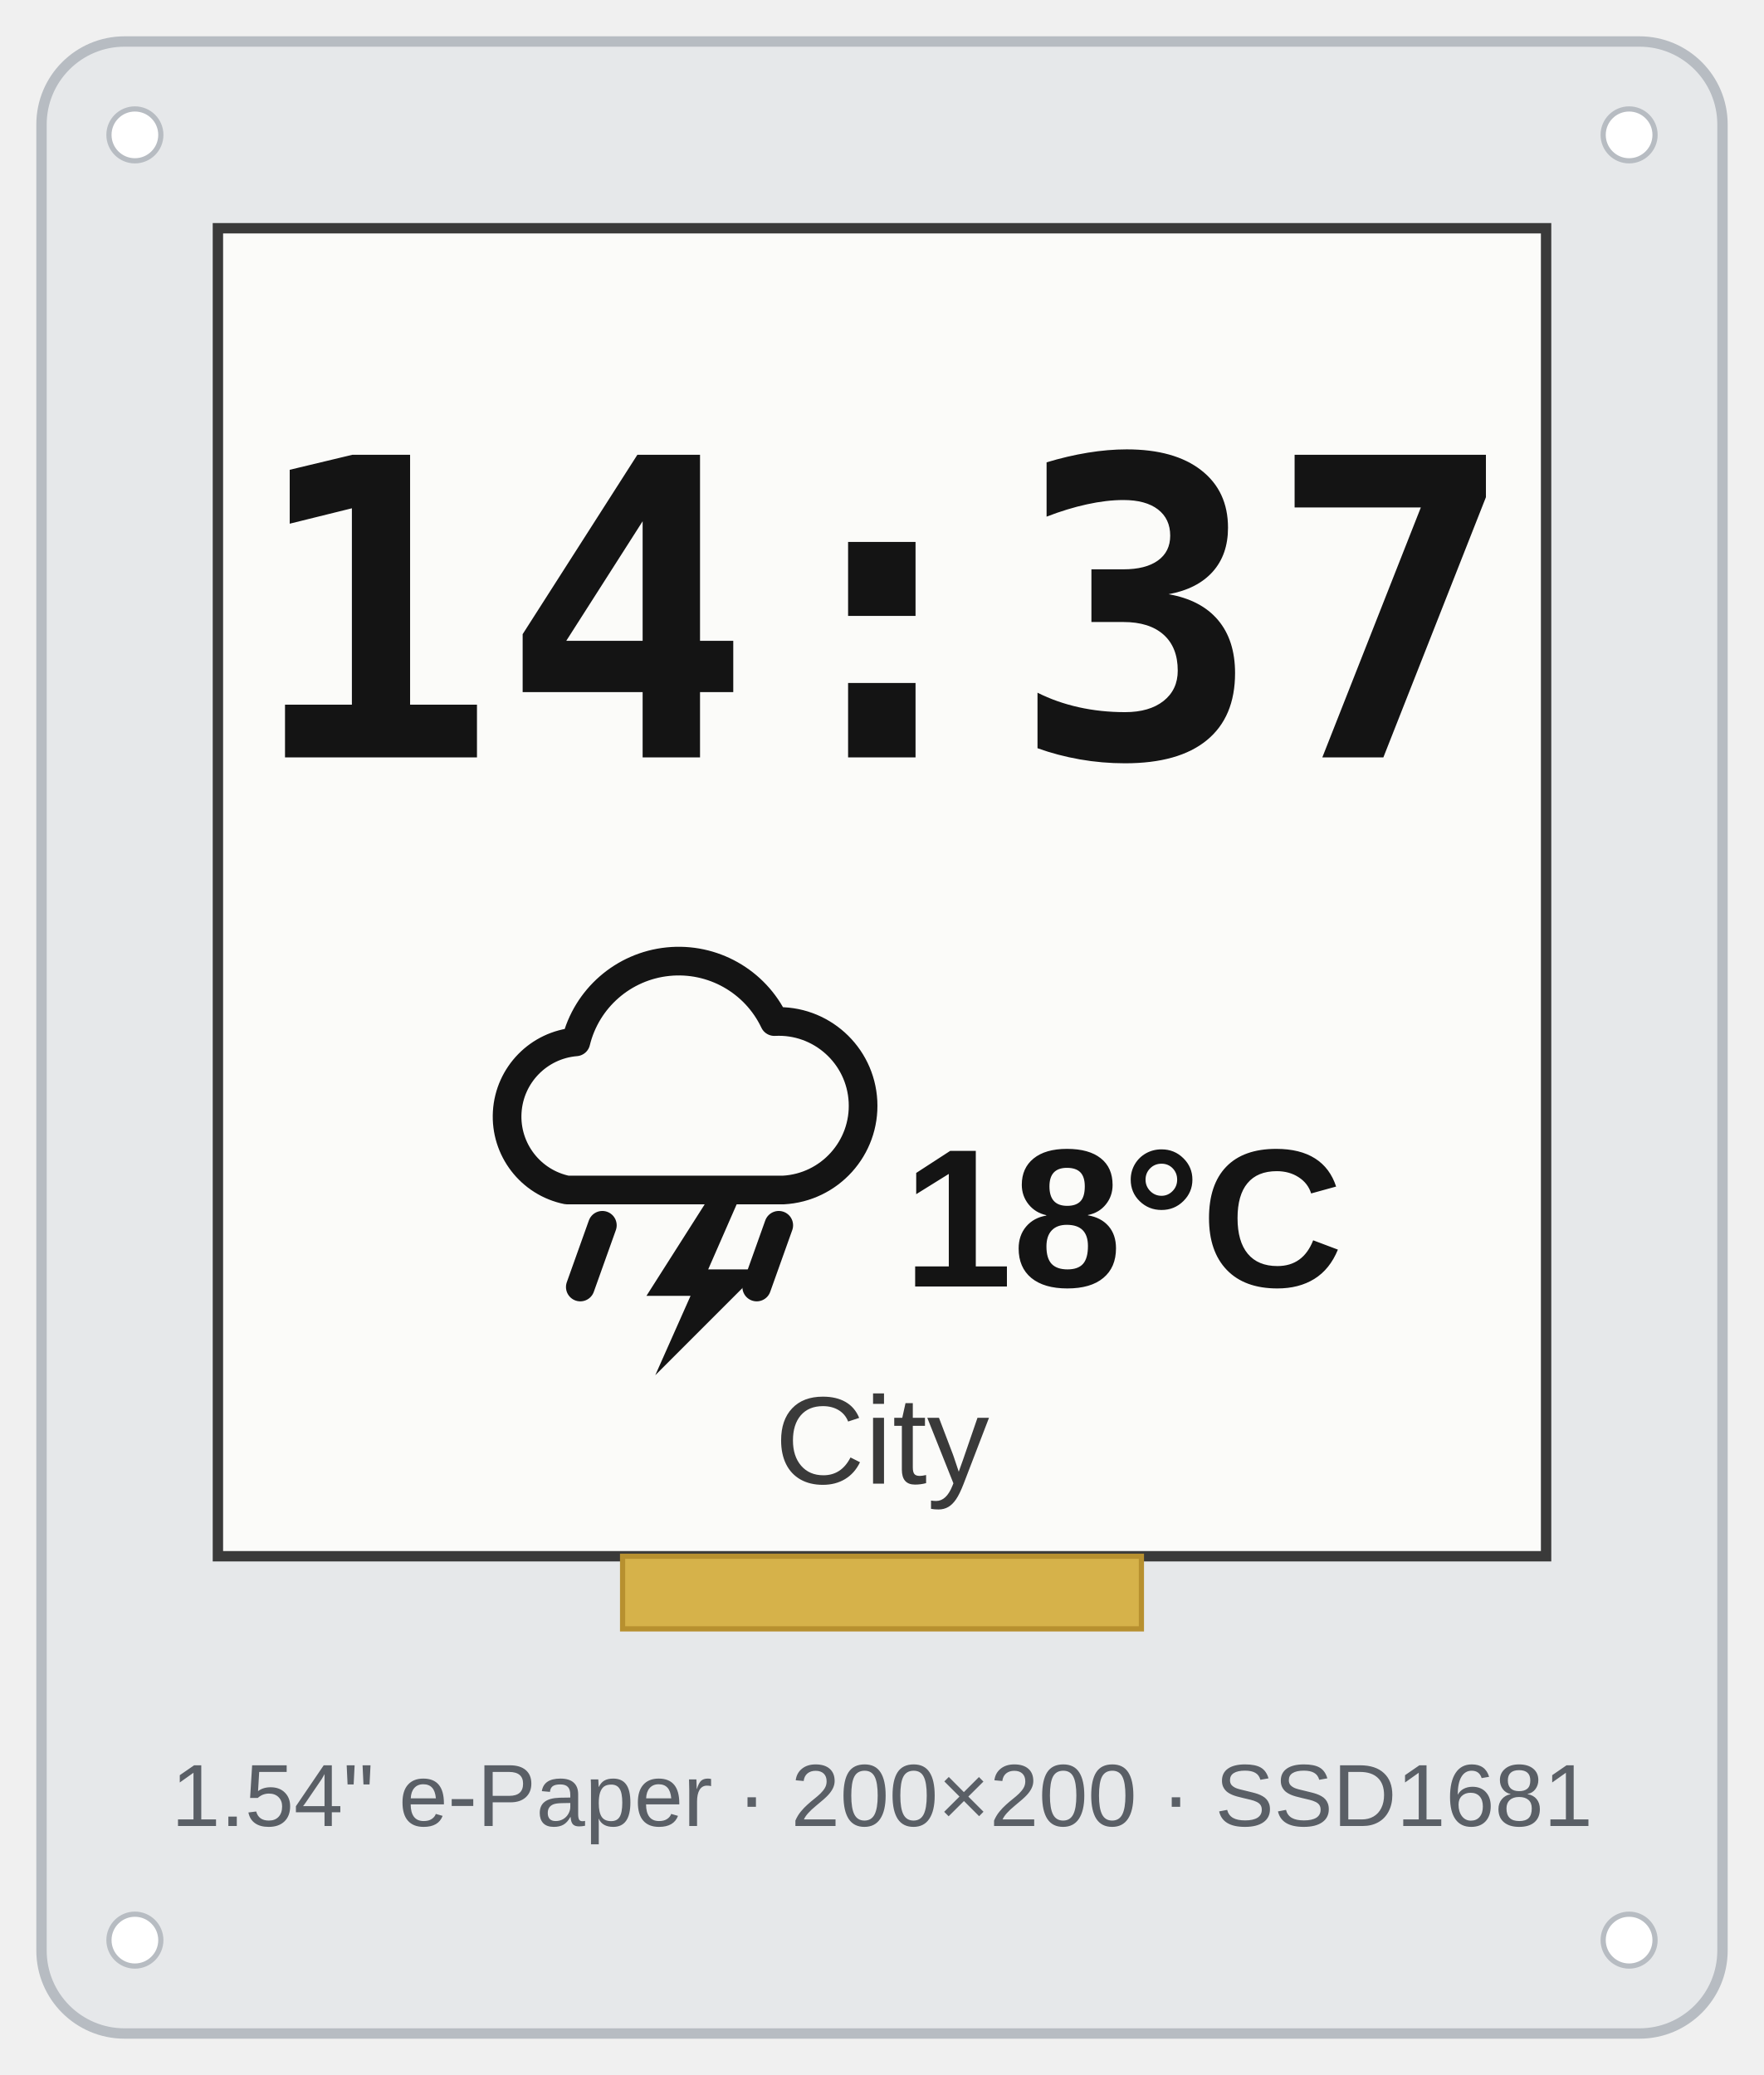
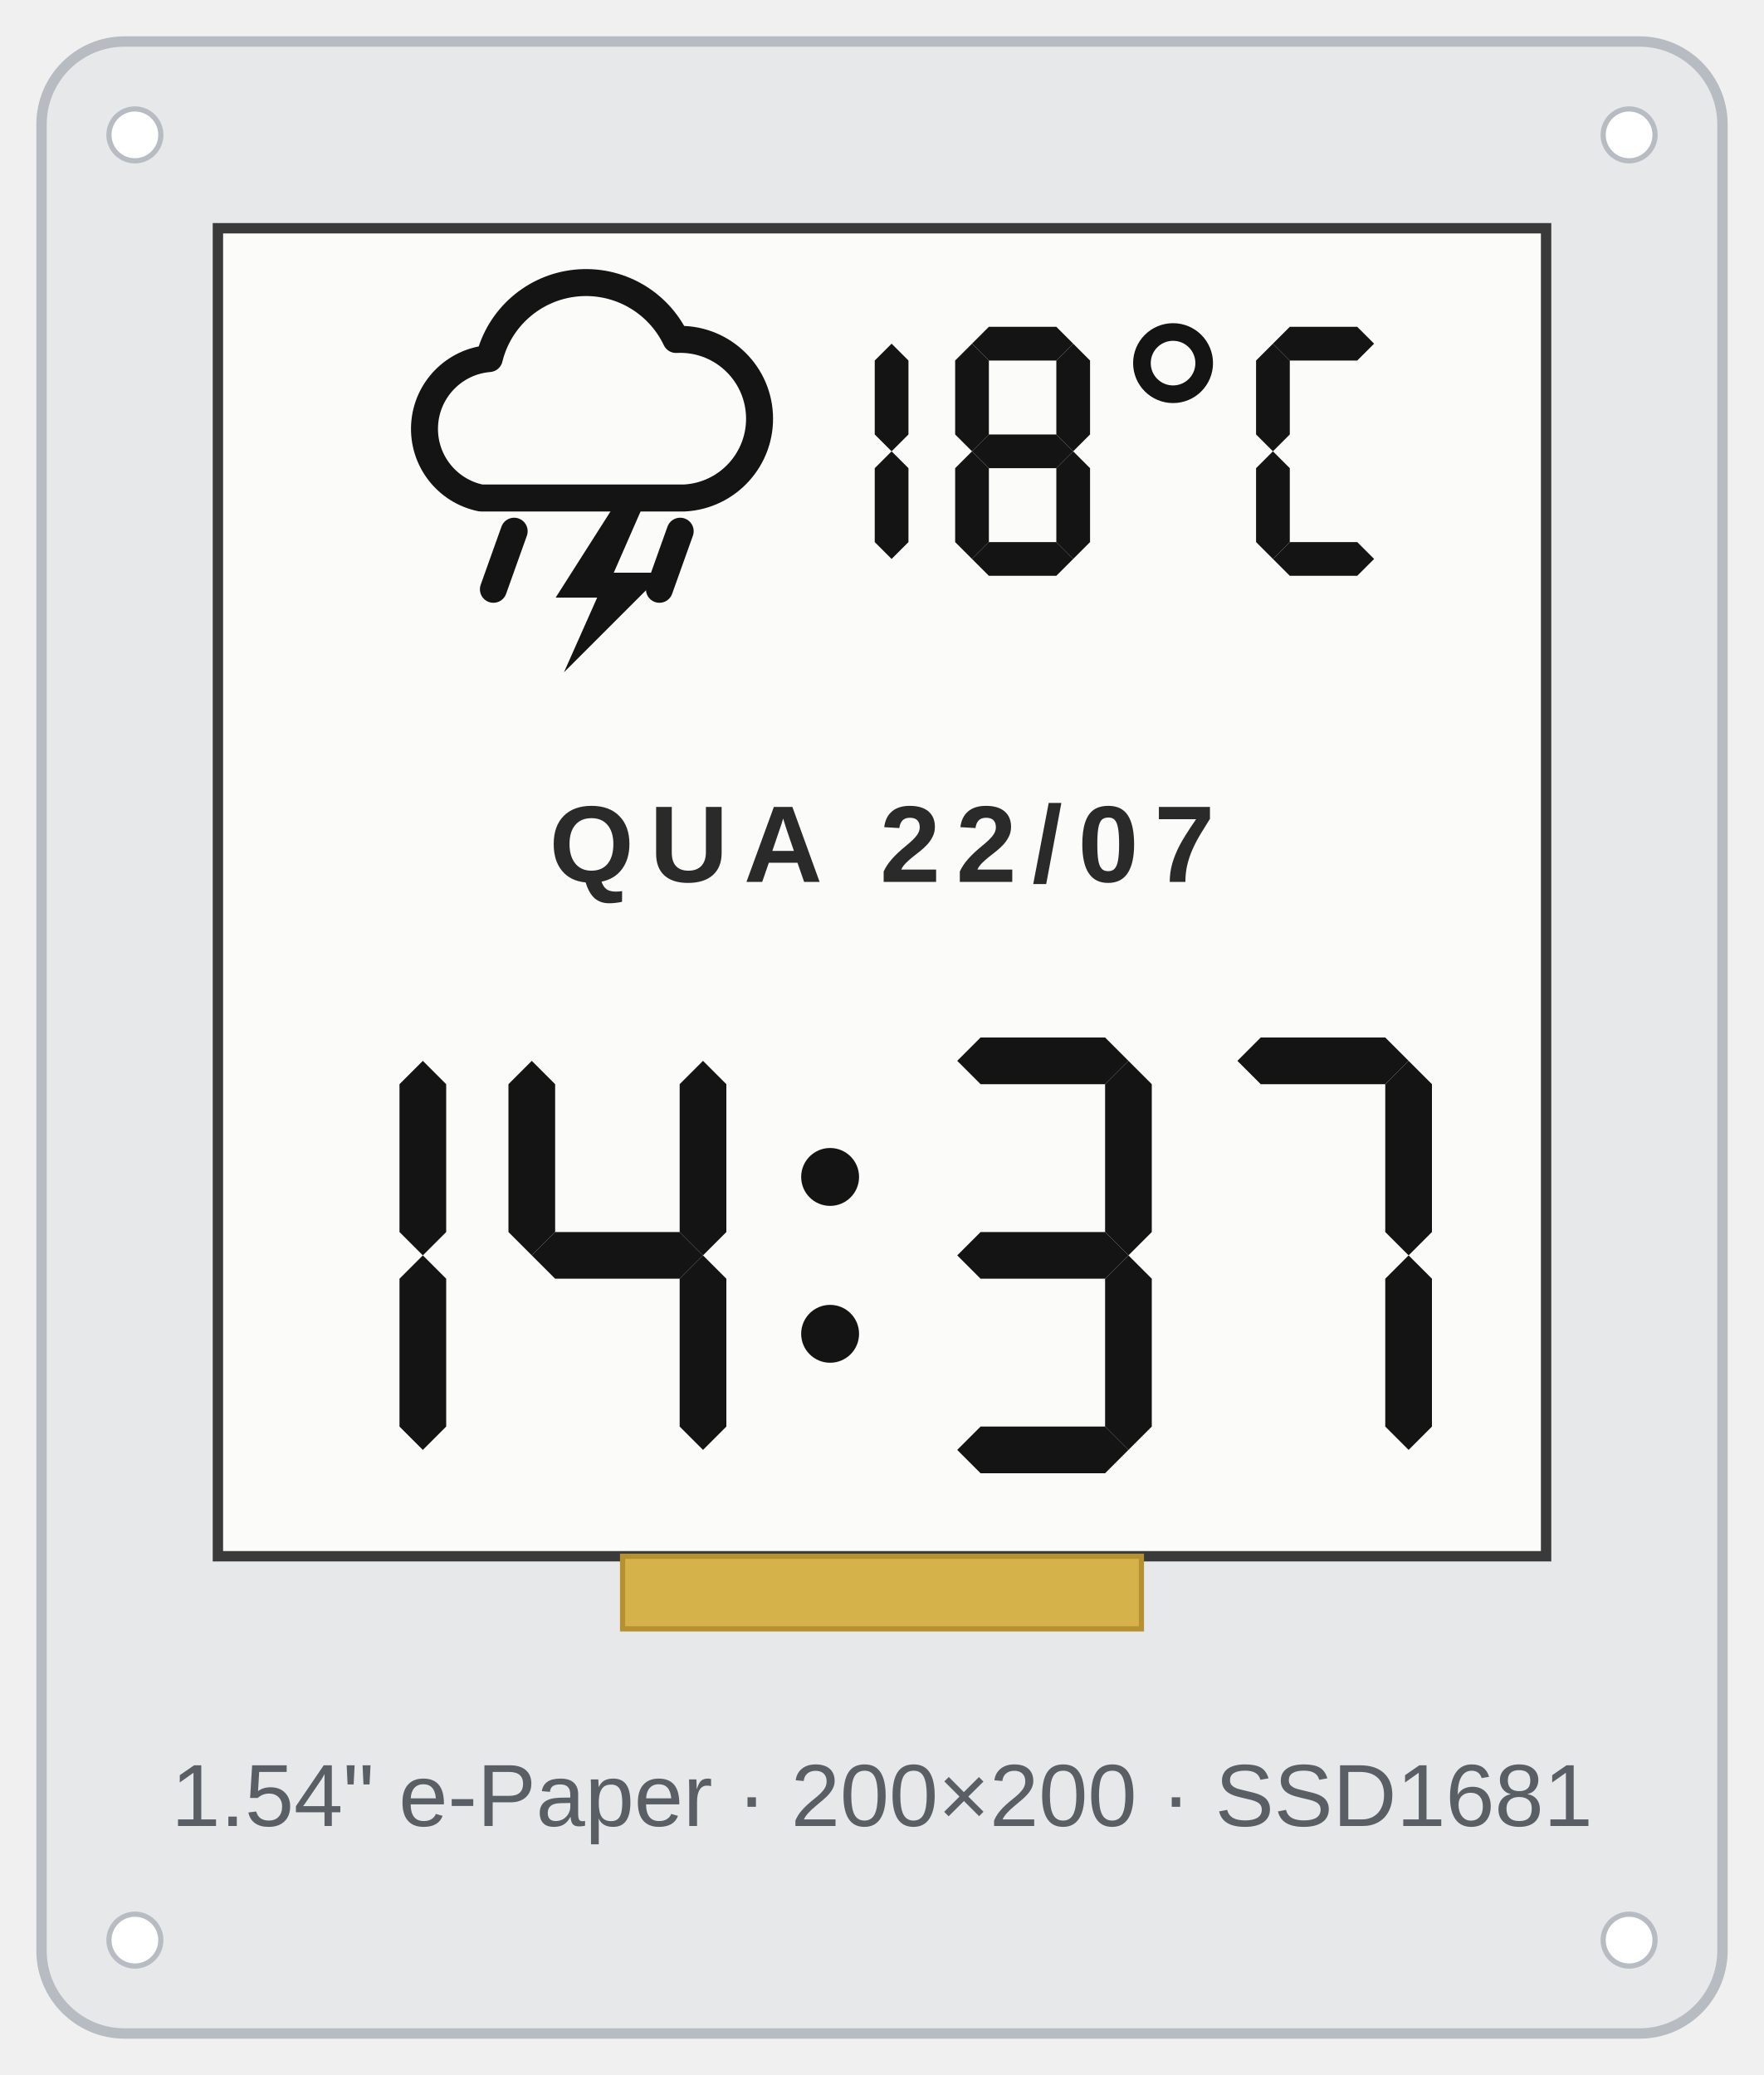
<svg xmlns="http://www.w3.org/2000/svg" width="340" height="400" viewBox="0 0 340 400" font-family="'Helvetica Neue', Arial, sans-serif">
  <rect x="8" y="8" width="324" height="384" rx="16" fill="#e6e8ea" stroke="#b7bcc2" stroke-width="2" />
  <circle cx="26" cy="26" r="5" fill="#fff" stroke="#b7bcc2" />
  <circle cx="314" cy="26" r="5" fill="#fff" stroke="#b7bcc2" />
  <circle cx="26" cy="374" r="5" fill="#fff" stroke="#b7bcc2" />
  <circle cx="314" cy="374" r="5" fill="#fff" stroke="#b7bcc2" />
  <rect x="42" y="44" width="256" height="256" fill="#fbfbf9" stroke="#3a3a3a" stroke-width="2" />
-   <text x="170" y="146" text-anchor="middle" font-size="80" font-weight="700" letter-spacing="1" fill="#141414" font-family="'DejaVu Sans Mono', 'Menlo', monospace">14:37</text>
-   <g transform="translate(14,20)">
-     <g transform="translate(114,206) scale(0.85) translate(-114,-206)">
-       <g fill="none" stroke="#141414" stroke-width="6.5" stroke-linejoin="round" stroke-linecap="round">
-         <path d="M92 210 a17 17 0 0 1 2 -33.6 a24 24 0 0 1 45 -4.6 a15 15 0 0 1 2 38.2 z" />
-         <line x1="100" y1="218" x2="95" y2="232" />
-         <line x1="140" y1="218" x2="135" y2="232" />
-       </g>
-       <path d="M124 212 L110 234 L120 234 L112 252 L136 228 L124 228 L131 212 Z" fill="#141414" />
+   <g transform="translate(19.1,-72) scale(0.8)">
+     <g fill="none" stroke="#141414" stroke-width="6.5" stroke-linejoin="round" stroke-linecap="round">
+       <path d="M92 210 a17 17 0 0 1 2 -33.6 a24 24 0 0 1 45 -4.6 a15 15 0 0 1 2 38.2 z" />
+       <line x1="100" y1="218" x2="95" y2="232" />
+       <line x1="140" y1="218" x2="135" y2="232" />
    </g>
-     <text x="160" y="228" font-size="38" font-weight="600" fill="#141414">18°C</text>
+     <path d="M124 212 L110 234 L120 234 L112 252 L136 228 L124 228 L131 212 Z" fill="#141414" />
  </g>
-   <text x="170" y="286" text-anchor="middle" font-size="24" font-weight="500" fill="#3a3a3a">City</text>
+   <polygon points="81.5,204.5 86.0,209.0 86.0,237.5 81.5,242.0 77.0,237.5 77.0,209.0" fill="#141414" />
+   <polygon points="81.5,242.0 86.0,246.5 86.0,275.0 81.5,279.5 77.0,275.0 77.0,246.5" fill="#141414" />
+   <polygon points="135.5,204.5 140.0,209.0 140.0,237.5 135.5,242.0 131.0,237.5 131.0,209.0" fill="#141414" />
+   <polygon points="135.5,242.0 140.0,246.5 140.0,275.0 135.5,279.5 131.0,275.0 131.0,246.5" fill="#141414" />
+   <polygon points="102.5,204.5 107.0,209.0 107.0,237.5 102.5,242.0 98.0,237.5 98.0,209.0" fill="#141414" />
+   <polygon points="102.5,242.0 107.0,237.5 131.0,237.5 135.5,242.0 131.0,246.5 107.0,246.5" fill="#141414" />
+   <circle cx="160.0" cy="226.88" r="5.58" fill="#141414" />
+   <circle cx="160.0" cy="257.12" r="5.58" fill="#141414" />
+   <polygon points="184.5,204.5 189.0,200.0 213.0,200.0 217.5,204.5 213.0,209.0 189.0,209.0" fill="#141414" />
+   <polygon points="217.5,204.5 222.0,209.0 222.0,237.5 217.5,242.0 213.0,237.5 213.0,209.0" fill="#141414" />
+   <polygon points="217.5,242.0 222.0,246.5 222.0,275.0 217.5,279.5 213.0,275.0 213.0,246.5" fill="#141414" />
+   <polygon points="184.5,279.5 189.0,275.0 213.0,275.0 217.5,279.5 213.0,284.0 189.0,284.0" fill="#141414" />
+   <polygon points="184.5,242.0 189.0,237.5 213.0,237.5 217.5,242.0 213.0,246.5 189.0,246.5" fill="#141414" />
+   <polygon points="238.5,204.5 243.0,200.0 267.0,200.0 271.5,204.5 267.0,209.0 243.0,209.0" fill="#141414" />
+   <polygon points="271.5,204.5 276.0,209.0 276.0,237.5 271.5,242.0 267.0,237.5 267.0,209.0" fill="#141414" />
+   <polygon points="271.5,242.0 276.0,246.5 276.0,275.0 271.5,279.5 267.0,275.0 267.0,246.5" fill="#141414" />
+   <polygon points="171.85,66.25 175.1,69.5 175.1,83.75 171.85,87.0 168.6,83.75 168.6,69.5" fill="#141414" />
+   <polygon points="171.85,87.0 175.1,90.25 175.1,104.5 171.85,107.75 168.6,104.5 168.6,90.25" fill="#141414" />
+   <polygon points="187.35,66.25 190.6,63.0 203.6,63.0 206.85,66.25 203.6,69.5 190.6,69.5" fill="#141414" />
+   <polygon points="206.85,66.25 210.1,69.5 210.1,83.75 206.85,87.0 203.6,83.75 203.6,69.5" fill="#141414" />
+   <polygon points="206.85,87.0 210.1,90.25 210.1,104.5 206.85,107.75 203.6,104.5 203.6,90.25" fill="#141414" />
+   <polygon points="187.35,107.75 190.6,104.5 203.6,104.5 206.85,107.75 203.6,111.0 190.6,111.0" fill="#141414" />
+   <polygon points="187.35,87.0 190.6,90.25 190.6,104.5 187.35,107.75 184.1,104.5 184.1,90.25" fill="#141414" />
+   <polygon points="187.35,66.25 190.6,69.5 190.6,83.75 187.35,87.0 184.1,83.75 184.1,69.5" fill="#141414" />
+   <polygon points="187.35,87.0 190.6,83.75 203.6,83.75 206.85,87.0 203.6,90.25 190.6,90.25" fill="#141414" />
+   <circle cx="226.1" cy="70" r="6" fill="none" stroke="#141414" stroke-width="3.4" />
+   <polygon points="245.35,66.25 248.6,63.0 261.6,63.0 264.85,66.25 261.6,69.5 248.6,69.5" fill="#141414" />
+   <polygon points="245.35,107.75 248.6,104.5 261.6,104.5 264.85,107.75 261.6,111.0 248.6,111.0" fill="#141414" />
+   <polygon points="245.35,87.0 248.6,90.25 248.6,104.5 245.35,107.75 242.1,104.5 242.1,90.25" fill="#141414" />
+   <polygon points="245.35,66.25 248.6,69.5 248.6,83.75 245.35,87.0 242.1,83.75 242.1,69.5" fill="#141414" />
+   <text x="170" y="170" text-anchor="middle" font-size="21" font-weight="600" letter-spacing="3" fill="#2a2a2a">QUA 22/07</text>
  <rect x="120" y="300" width="100" height="14" fill="#d6b24a" stroke="#b7902f" />
  <text x="170" y="352" text-anchor="middle" font-size="17" fill="#5a5f66">1.54" e-Paper · 200×200 · SSD1681</text>
</svg>
